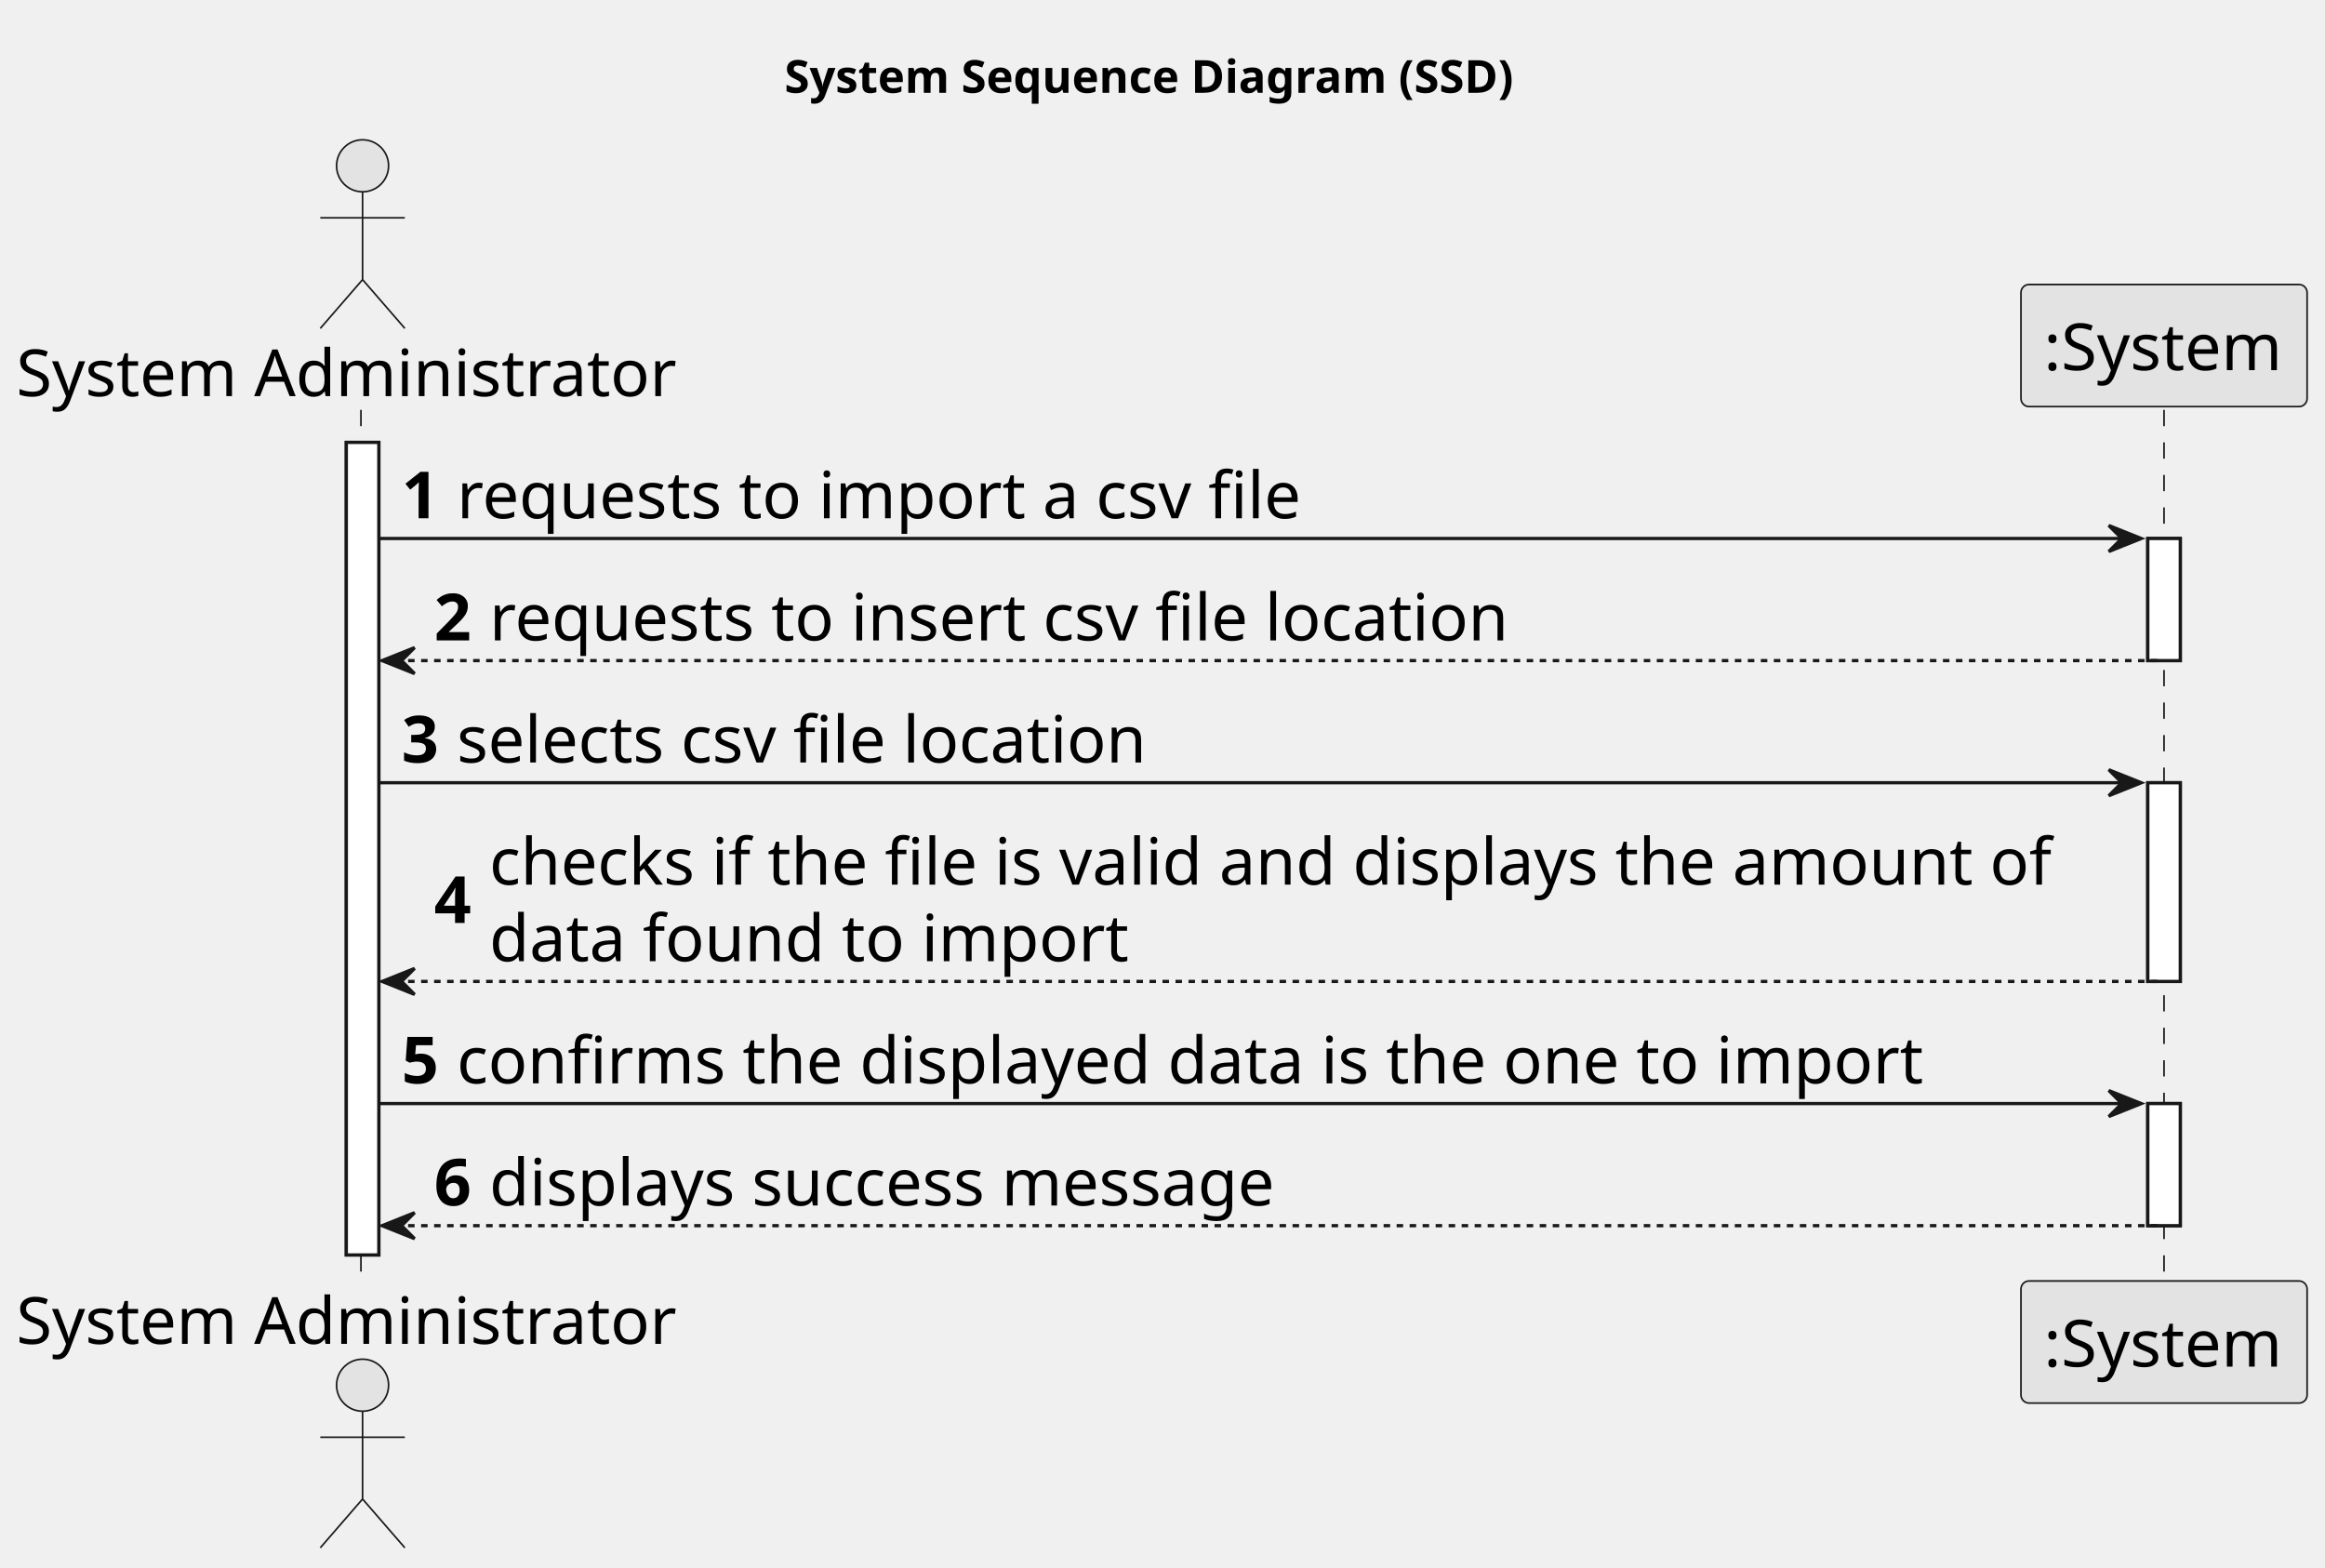
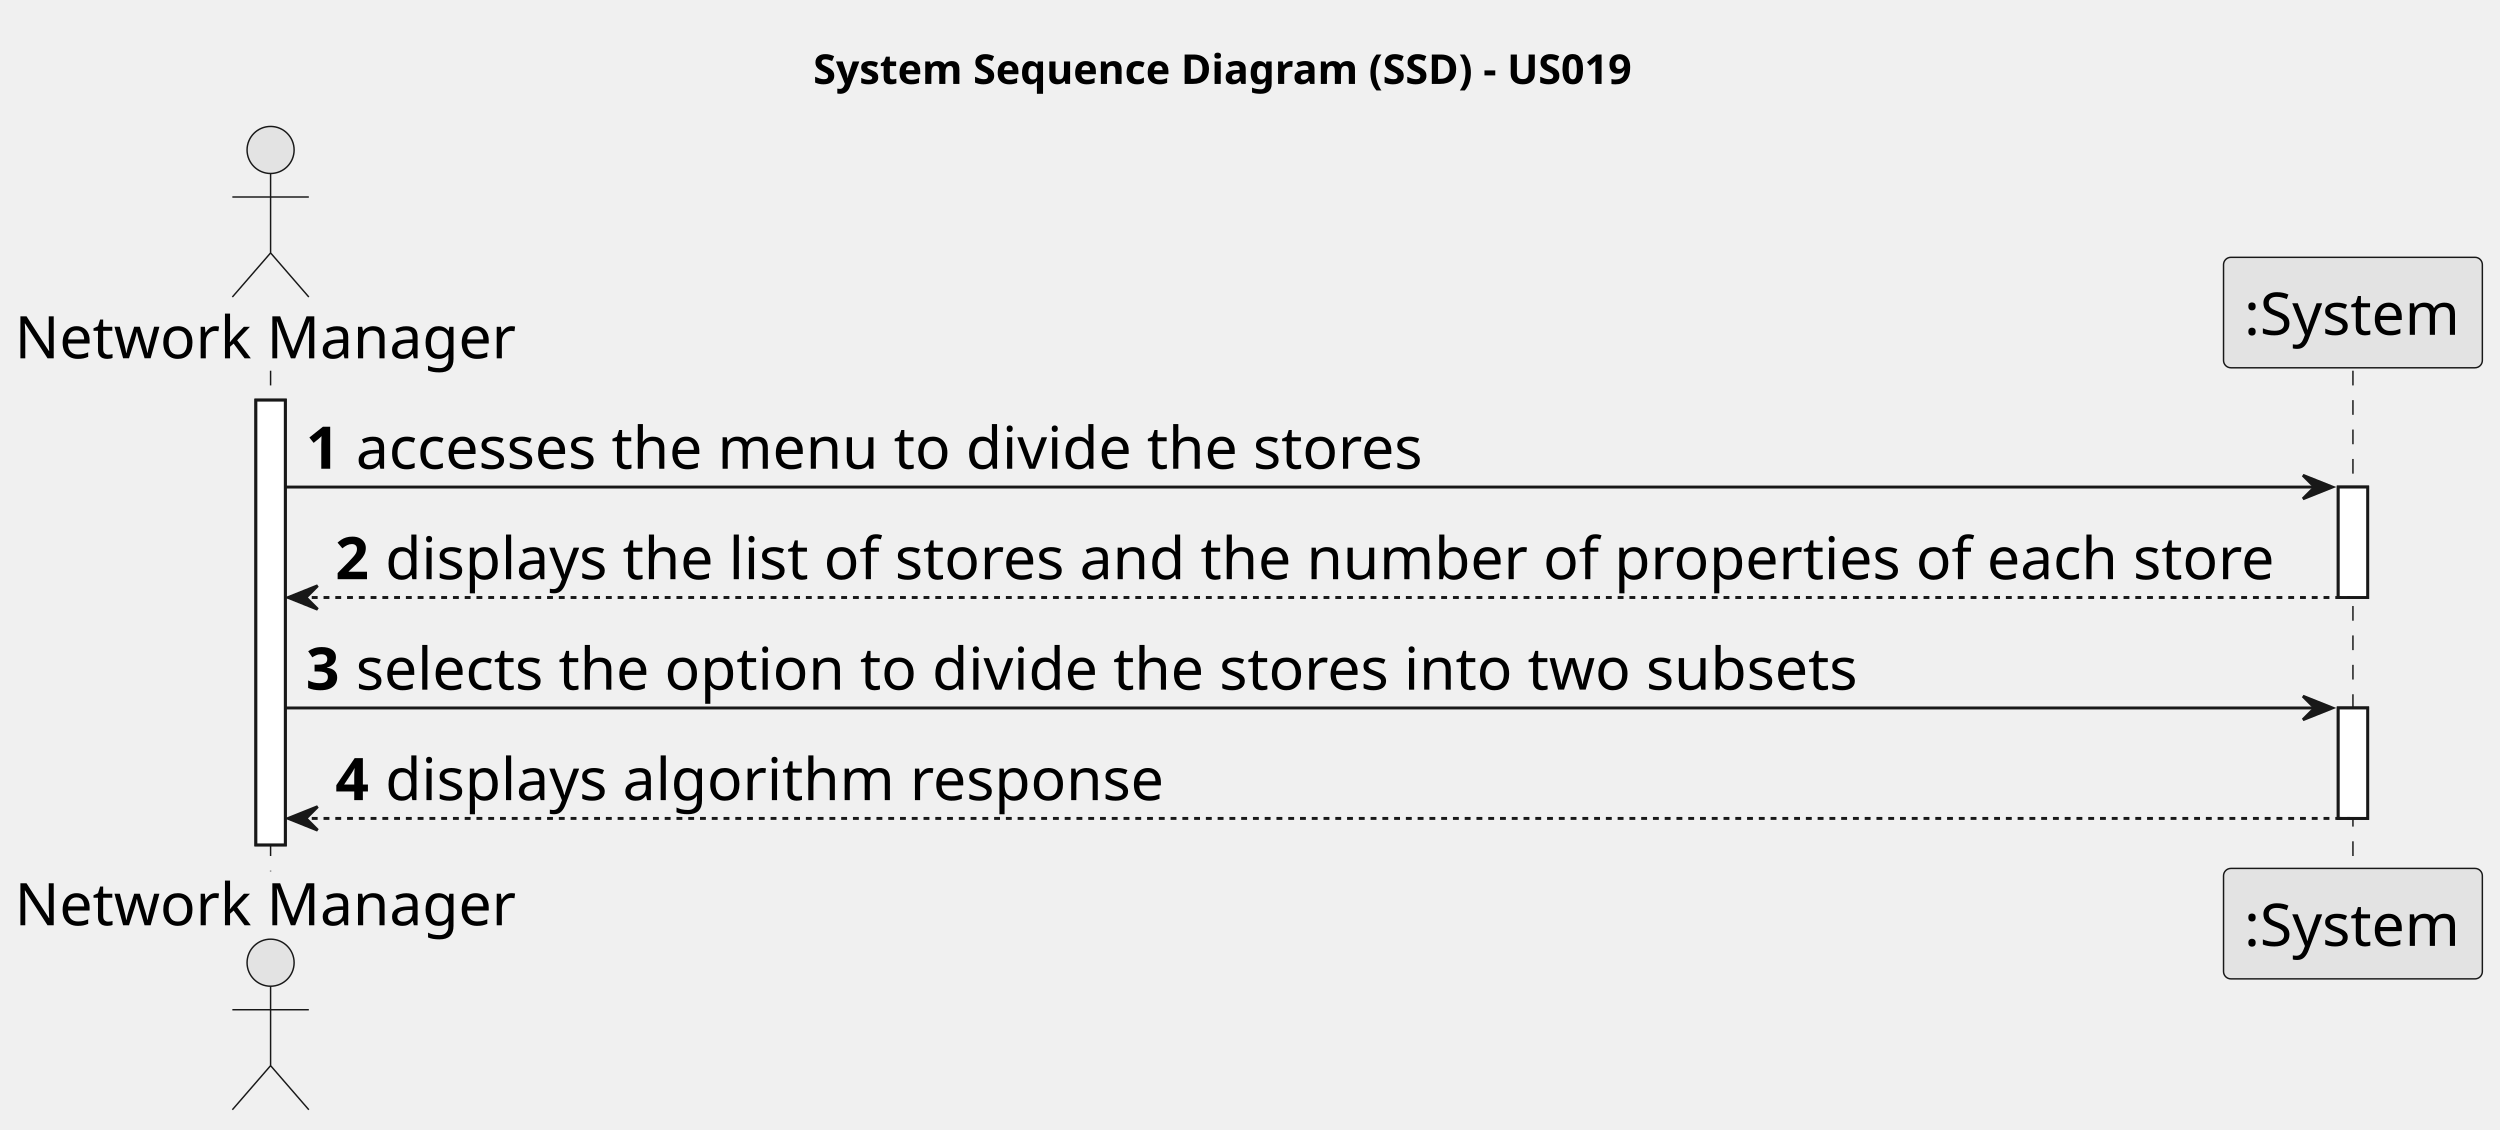
- <svg xmlns="http://www.w3.org/2000/svg" contentStyleType="text/css" height="482px" preserveAspectRatio="none" style="width:715px;height:482px;background:#FFFFFF;" version="1.1" viewBox="0 0 715 482" width="715px" zoomAndPan="magnify">
+ <svg xmlns="http://www.w3.org/2000/svg" contentStyleType="text/css" height="384px" preserveAspectRatio="none" style="width:850px;height:384px;background:#FFFFFF;" version="1.1" viewBox="0 0 850 384" width="850px" zoomAndPan="magnify">
  <defs />
  <g>
-     <text fill="#000000" font-family="sans-serif" font-size="14" font-weight="bold" lengthAdjust="spacing" textLength="231" x="241.25" y="28.535">System Sequence Diagram (SSD)</text>
-     <rect fill="#FFFFFF" height="249.883" style="stroke:#181818;stroke-width:1.0;" width="10" x="106.5" y="136.043" />
-     <rect fill="#FFFFFF" height="37.555" style="stroke:#181818;stroke-width:1.0;" width="10" x="660.5" y="165.598" />
-     <rect fill="#FFFFFF" height="61.109" style="stroke:#181818;stroke-width:1.0;" width="10" x="660.5" y="240.707" />
-     <rect fill="#FFFFFF" height="37.555" style="stroke:#181818;stroke-width:1.0;" width="10" x="660.5" y="339.371" />
-     <line style="stroke:#181818;stroke-width:0.5;stroke-dasharray:5.0,5.0;" x1="111" x2="111" y1="126.043" y2="394.926" />
-     <line style="stroke:#181818;stroke-width:0.5;stroke-dasharray:5.0,5.0;" x1="665.5" x2="665.5" y1="126.043" y2="394.926" />
-     <text fill="#000000" font-family="sans-serif" font-size="20" lengthAdjust="spacing" textLength="207" x="5" y="121.824">System Administrator</text>
-     <ellipse cx="111.5" cy="50.988" fill="#E3E3E3" rx="8" ry="8" style="stroke:#181818;stroke-width:0.5;" />
-     <path d="M111.5,58.988 L111.5,85.988 M98.5,66.988 L124.5,66.988 M111.5,85.988 L98.5,100.988 M111.5,85.988 L124.5,100.988 " fill="none" style="stroke:#181818;stroke-width:0.5;" />
-     <text fill="#000000" font-family="sans-serif" font-size="20" lengthAdjust="spacing" textLength="207" x="5" y="413.262">System Administrator</text>
-     <ellipse cx="111.5" cy="425.981" fill="#E3E3E3" rx="8" ry="8" style="stroke:#181818;stroke-width:0.5;" />
-     <path d="M111.5,433.981 L111.5,460.981 M98.5,441.981 L124.5,441.981 M111.5,460.981 L98.5,475.981 M111.5,460.981 L124.5,475.981 " fill="none" style="stroke:#181818;stroke-width:0.5;" />
-     <rect fill="#E3E3E3" height="37.555" rx="2.5" ry="2.5" style="stroke:#181818;stroke-width:0.5;" width="88" x="621.5" y="87.488" />
-     <text fill="#000000" font-family="sans-serif" font-size="20" lengthAdjust="spacing" textLength="74" x="628.5" y="113.824">:System</text>
-     <rect fill="#E3E3E3" height="37.555" rx="2.5" ry="2.5" style="stroke:#181818;stroke-width:0.5;" width="88" x="621.5" y="393.926" />
-     <text fill="#000000" font-family="sans-serif" font-size="20" lengthAdjust="spacing" textLength="74" x="628.5" y="420.262">:System</text>
-     <rect fill="#FFFFFF" height="249.883" style="stroke:#181818;stroke-width:1.0;" width="10" x="106.5" y="136.043" />
-     <rect fill="#FFFFFF" height="37.555" style="stroke:#181818;stroke-width:1.0;" width="10" x="660.5" y="165.598" />
-     <rect fill="#FFFFFF" height="61.109" style="stroke:#181818;stroke-width:1.0;" width="10" x="660.5" y="240.707" />
-     <rect fill="#FFFFFF" height="37.555" style="stroke:#181818;stroke-width:1.0;" width="10" x="660.5" y="339.371" />
-     <polygon fill="#181818" points="648.5,161.598,658.5,165.598,648.5,169.598,652.5,165.598" style="stroke:#181818;stroke-width:1.0;" />
-     <line style="stroke:#181818;stroke-width:1.0;" x1="116.5" x2="654.5" y1="165.598" y2="165.598" />
-     <text fill="#000000" font-family="sans-serif" font-size="20" font-weight="bold" lengthAdjust="spacing" textLength="13" x="123.5" y="159.379">1</text>
-     <text fill="#000000" font-family="sans-serif" font-size="20" lengthAdjust="spacing" textLength="267" x="140.5" y="159.379">requests to import a csv file</text>
-     <polygon fill="#181818" points="127.5,199.152,117.5,203.152,127.5,207.152,123.5,203.152" style="stroke:#181818;stroke-width:1.0;" />
-     <line style="stroke:#181818;stroke-width:1.0;stroke-dasharray:2.0,2.0;" x1="121.5" x2="664.5" y1="203.152" y2="203.152" />
-     <text fill="#000000" font-family="sans-serif" font-size="20" font-weight="bold" lengthAdjust="spacing" textLength="13" x="133.5" y="196.934">2</text>
-     <text fill="#000000" font-family="sans-serif" font-size="20" lengthAdjust="spacing" textLength="321" x="150.5" y="196.934">requests to insert csv file location</text>
-     <polygon fill="#181818" points="648.5,236.707,658.5,240.707,648.5,244.707,652.5,240.707" style="stroke:#181818;stroke-width:1.0;" />
-     <line style="stroke:#181818;stroke-width:1.0;" x1="116.5" x2="654.5" y1="240.707" y2="240.707" />
-     <text fill="#000000" font-family="sans-serif" font-size="20" font-weight="bold" lengthAdjust="spacing" textLength="13" x="123.5" y="234.488">3</text>
-     <text fill="#000000" font-family="sans-serif" font-size="20" lengthAdjust="spacing" textLength="219" x="140.5" y="234.488">selects csv file location</text>
-     <polygon fill="#181818" points="127.5,297.816,117.5,301.816,127.5,305.816,123.5,301.816" style="stroke:#181818;stroke-width:1.0;" />
-     <line style="stroke:#181818;stroke-width:1.0;stroke-dasharray:2.0,2.0;" x1="121.5" x2="664.5" y1="301.816" y2="301.816" />
-     <text fill="#000000" font-family="sans-serif" font-size="20" font-weight="bold" lengthAdjust="spacing" textLength="13" x="133.5" y="283.82">4</text>
-     <text fill="#000000" font-family="sans-serif" font-size="20" lengthAdjust="spacing" textLength="497" x="150.5" y="272.043">checks if the file is valid and displays the amount of</text>
-     <text fill="#000000" font-family="sans-serif" font-size="20" lengthAdjust="spacing" textLength="200" x="150.5" y="295.598">data found to import</text>
-     <polygon fill="#181818" points="648.5,335.371,658.5,339.371,648.5,343.371,652.5,339.371" style="stroke:#181818;stroke-width:1.0;" />
-     <line style="stroke:#181818;stroke-width:1.0;" x1="116.5" x2="654.5" y1="339.371" y2="339.371" />
-     <text fill="#000000" font-family="sans-serif" font-size="20" font-weight="bold" lengthAdjust="spacing" textLength="13" x="123.5" y="333.152">5</text>
-     <text fill="#000000" font-family="sans-serif" font-size="20" lengthAdjust="spacing" textLength="462" x="140.5" y="333.152">confirms the displayed data is the one to import</text>
-     <polygon fill="#181818" points="127.5,372.926,117.5,376.926,127.5,380.926,123.5,376.926" style="stroke:#181818;stroke-width:1.0;" />
-     <line style="stroke:#181818;stroke-width:1.0;stroke-dasharray:2.0,2.0;" x1="121.5" x2="664.5" y1="376.926" y2="376.926" />
-     <text fill="#000000" font-family="sans-serif" font-size="20" font-weight="bold" lengthAdjust="spacing" textLength="13" x="133.5" y="370.707">6</text>
-     <text fill="#000000" font-family="sans-serif" font-size="20" lengthAdjust="spacing" textLength="248" x="150.5" y="370.707">displays success message</text>
+     <text fill="#000000" font-family="sans-serif" font-size="14" font-weight="bold" lengthAdjust="spacing" textLength="295" x="276.5" y="28.535">System Sequence Diagram (SSD) - US019</text>
+     <rect fill="#FFFFFF" height="151.219" style="stroke:#181818;stroke-width:1.0;" width="10" x="87" y="136.043" />
+     <rect fill="#FFFFFF" height="37.555" style="stroke:#181818;stroke-width:1.0;" width="10" x="795" y="165.598" />
+     <rect fill="#FFFFFF" height="37.555" style="stroke:#181818;stroke-width:1.0;" width="10" x="795" y="240.707" />
+     <line style="stroke:#181818;stroke-width:0.5;stroke-dasharray:5.0,5.0;" x1="92" x2="92" y1="126.043" y2="296.262" />
+     <line style="stroke:#181818;stroke-width:0.5;stroke-dasharray:5.0,5.0;" x1="800" x2="800" y1="126.043" y2="296.262" />
+     <text fill="#000000" font-family="sans-serif" font-size="20" lengthAdjust="spacing" textLength="168" x="5" y="121.824">Network Manager</text>
+     <ellipse cx="92" cy="50.988" fill="#E3E3E3" rx="8" ry="8" style="stroke:#181818;stroke-width:0.5;" />
+     <path d="M92,58.988 L92,85.988 M79,66.988 L105,66.988 M92,85.988 L79,100.988 M92,85.988 L105,100.988 " fill="none" style="stroke:#181818;stroke-width:0.5;" />
+     <text fill="#000000" font-family="sans-serif" font-size="20" lengthAdjust="spacing" textLength="168" x="5" y="314.598">Network Manager</text>
+     <ellipse cx="92" cy="327.316" fill="#E3E3E3" rx="8" ry="8" style="stroke:#181818;stroke-width:0.5;" />
+     <path d="M92,335.316 L92,362.316 M79,343.316 L105,343.316 M92,362.316 L79,377.316 M92,362.316 L105,377.316 " fill="none" style="stroke:#181818;stroke-width:0.5;" />
+     <rect fill="#E3E3E3" height="37.555" rx="2.5" ry="2.5" style="stroke:#181818;stroke-width:0.5;" width="88" x="756" y="87.488" />
+     <text fill="#000000" font-family="sans-serif" font-size="20" lengthAdjust="spacing" textLength="74" x="763" y="113.824">:System</text>
+     <rect fill="#E3E3E3" height="37.555" rx="2.5" ry="2.5" style="stroke:#181818;stroke-width:0.5;" width="88" x="756" y="295.262" />
+     <text fill="#000000" font-family="sans-serif" font-size="20" lengthAdjust="spacing" textLength="74" x="763" y="321.598">:System</text>
+     <rect fill="#FFFFFF" height="151.219" style="stroke:#181818;stroke-width:1.0;" width="10" x="87" y="136.043" />
+     <rect fill="#FFFFFF" height="37.555" style="stroke:#181818;stroke-width:1.0;" width="10" x="795" y="165.598" />
+     <rect fill="#FFFFFF" height="37.555" style="stroke:#181818;stroke-width:1.0;" width="10" x="795" y="240.707" />
+     <polygon fill="#181818" points="783,161.598,793,165.598,783,169.598,787,165.598" style="stroke:#181818;stroke-width:1.0;" />
+     <line style="stroke:#181818;stroke-width:1.0;" x1="97" x2="789" y1="165.598" y2="165.598" />
+     <text fill="#000000" font-family="sans-serif" font-size="20" font-weight="bold" lengthAdjust="spacing" textLength="13" x="104" y="159.379">1</text>
+     <text fill="#000000" font-family="sans-serif" font-size="20" lengthAdjust="spacing" textLength="369" x="121" y="159.379">accesses the menu to divide the stores</text>
+     <polygon fill="#181818" points="108,199.152,98,203.152,108,207.152,104,203.152" style="stroke:#181818;stroke-width:1.0;" />
+     <line style="stroke:#181818;stroke-width:1.0;stroke-dasharray:2.0,2.0;" x1="102" x2="799" y1="203.152" y2="203.152" />
+     <text fill="#000000" font-family="sans-serif" font-size="20" font-weight="bold" lengthAdjust="spacing" textLength="13" x="114" y="196.934">2</text>
+     <text fill="#000000" font-family="sans-serif" font-size="20" lengthAdjust="spacing" textLength="657" x="131" y="196.934">displays the list of stores and the number of properties of each store</text>
+     <polygon fill="#181818" points="783,236.707,793,240.707,783,244.707,787,240.707" style="stroke:#181818;stroke-width:1.0;" />
+     <line style="stroke:#181818;stroke-width:1.0;" x1="97" x2="789" y1="240.707" y2="240.707" />
+     <text fill="#000000" font-family="sans-serif" font-size="20" font-weight="bold" lengthAdjust="spacing" textLength="13" x="104" y="234.488">3</text>
+     <text fill="#000000" font-family="sans-serif" font-size="20" lengthAdjust="spacing" textLength="521" x="121" y="234.488">selects the option to divide the stores into two subsets</text>
+     <polygon fill="#181818" points="108,274.262,98,278.262,108,282.262,104,278.262" style="stroke:#181818;stroke-width:1.0;" />
+     <line style="stroke:#181818;stroke-width:1.0;stroke-dasharray:2.0,2.0;" x1="102" x2="799" y1="278.262" y2="278.262" />
+     <text fill="#000000" font-family="sans-serif" font-size="20" font-weight="bold" lengthAdjust="spacing" textLength="13" x="114" y="272.043">4</text>
+     <text fill="#000000" font-family="sans-serif" font-size="20" lengthAdjust="spacing" textLength="271" x="131" y="272.043">displays algorithm response</text>
  </g>
</svg>
